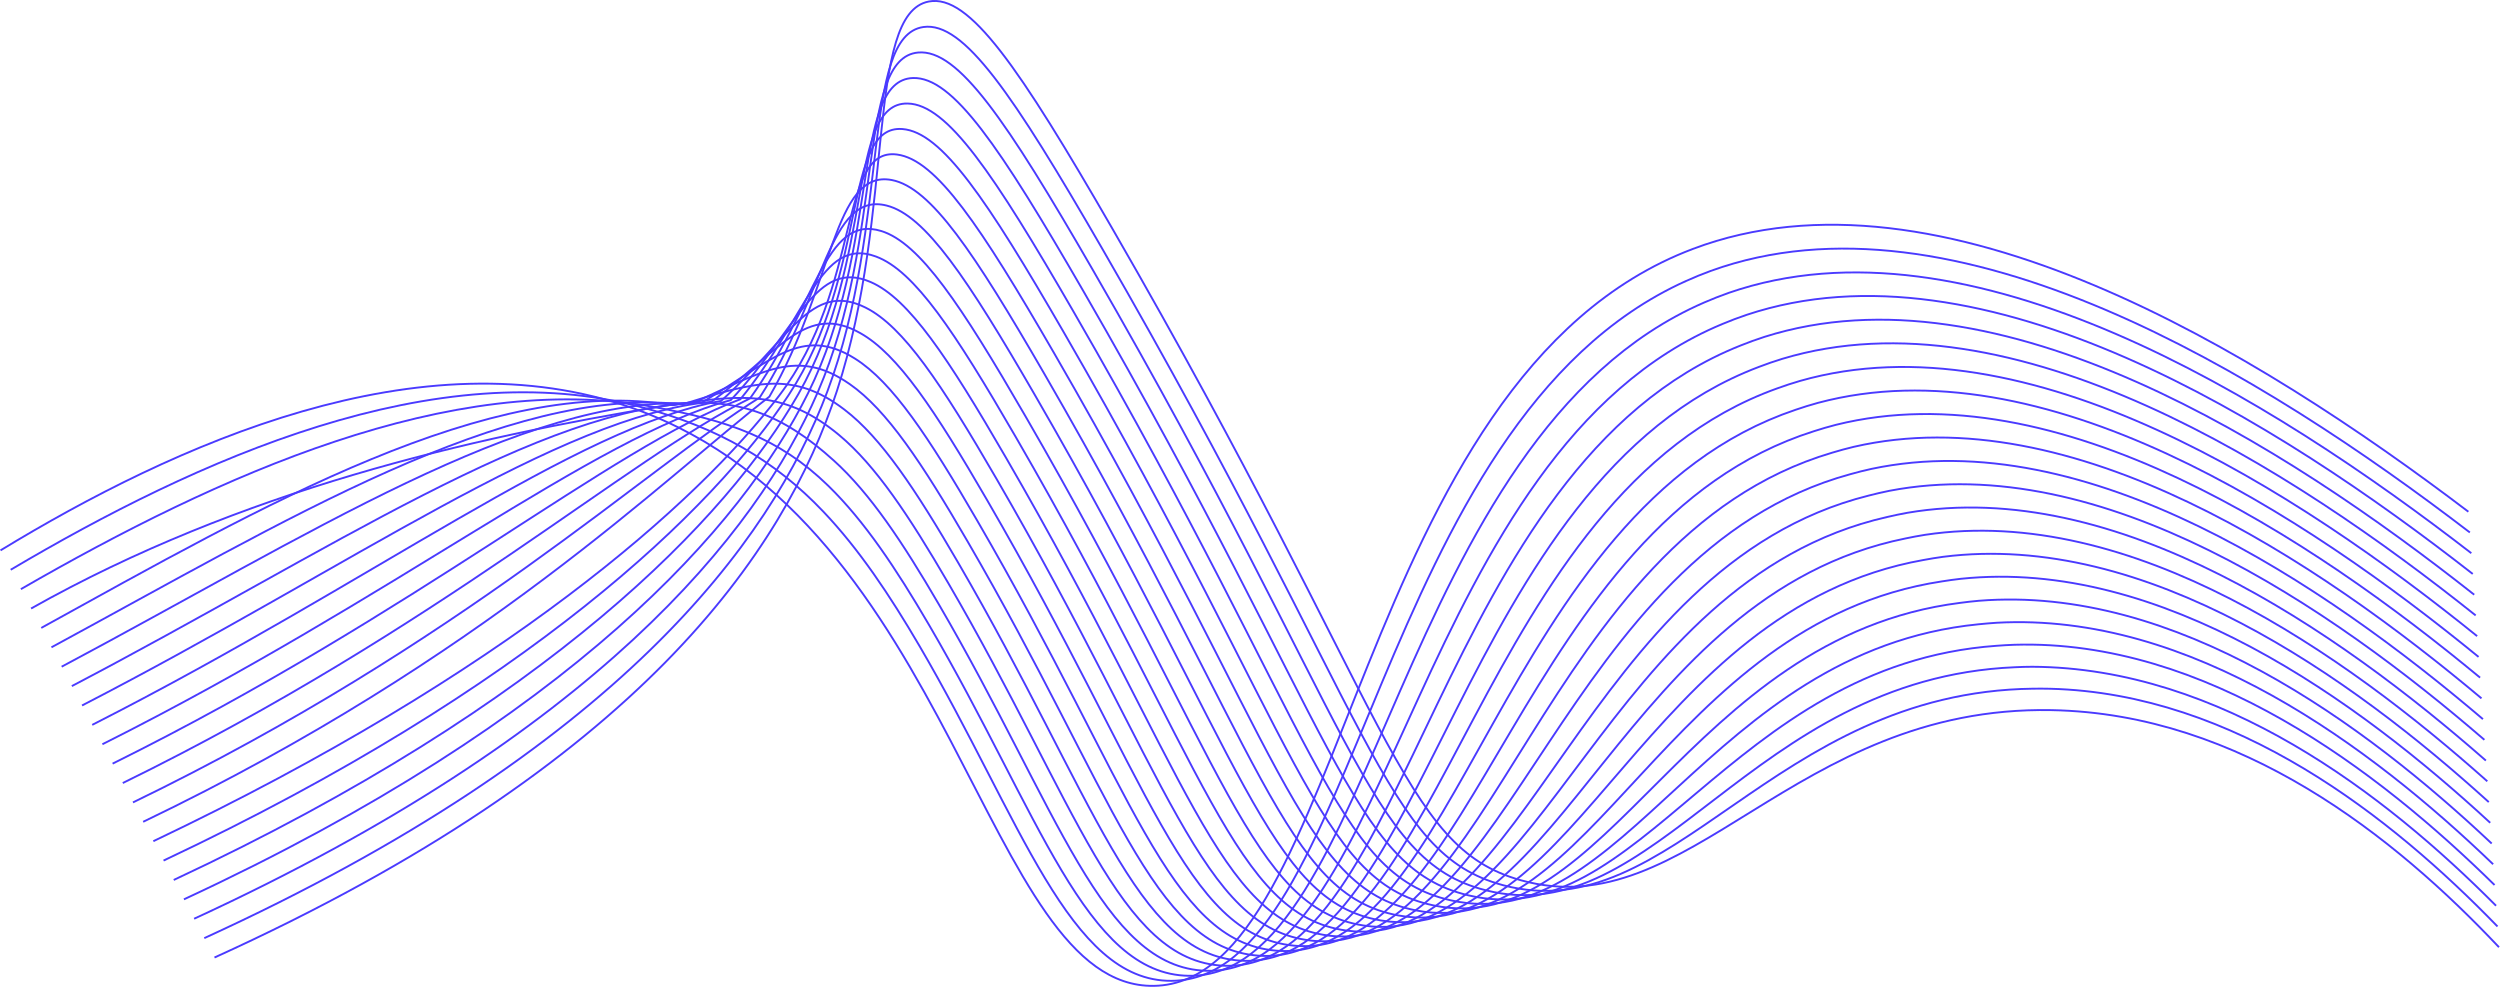
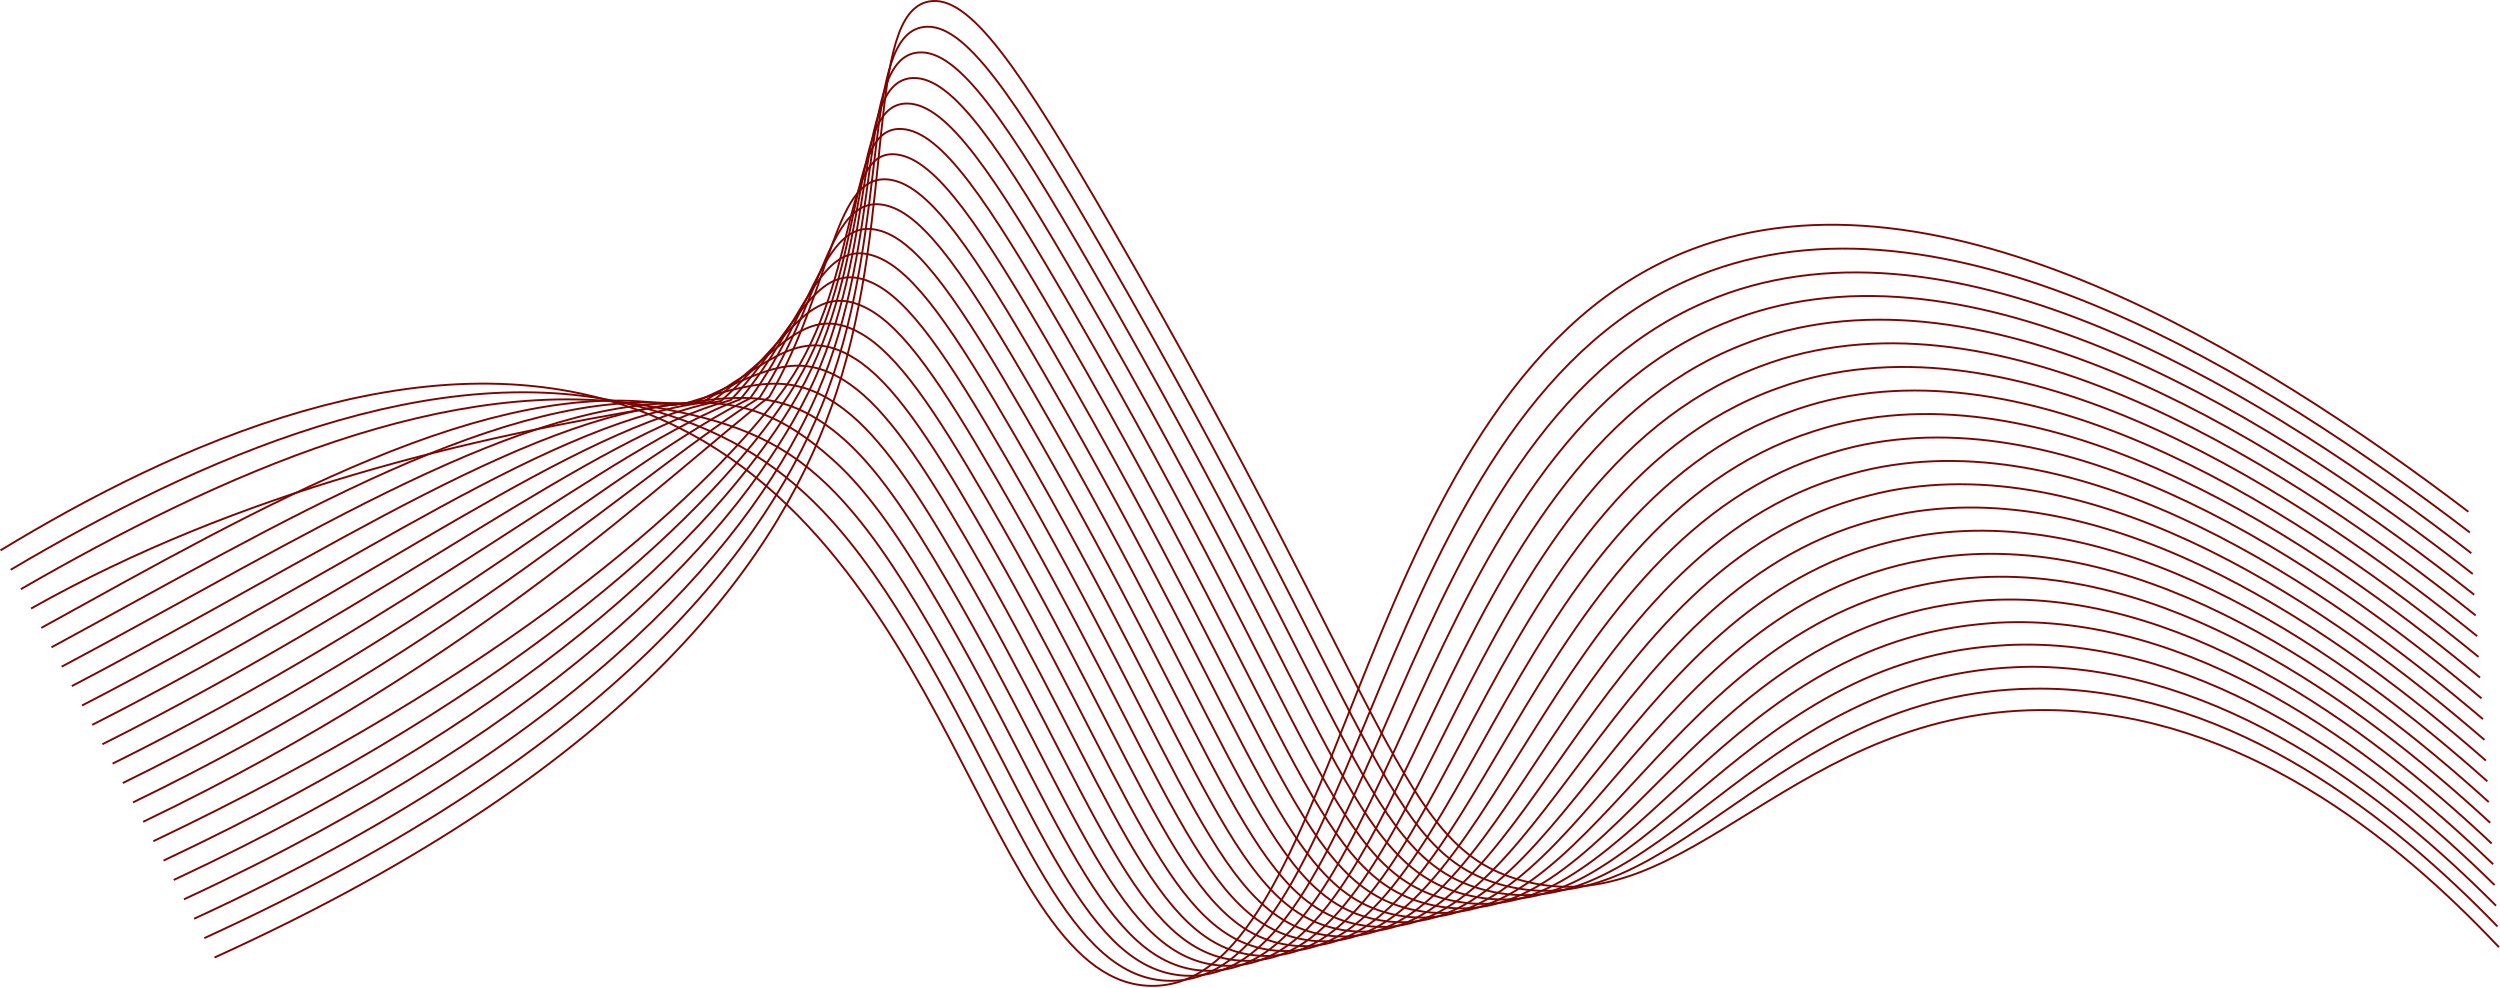
<svg xmlns="http://www.w3.org/2000/svg" width="6516" height="2573" viewBox="0 0 6516 2573" fill="none">
-   <path d="M559.057 2495.68C1666.67 1993.01 2044.64 1438.67 2181.62 1018.13C2334.48 548.793 2255.65 35.827 2420.66 3.972C2526.32 -16.434 2656.33 175.113 2898.73 595.008C3633.78 1868.28 3650.42 2206.42 3963.59 2294.18C4402.3 2417.21 4672.75 1838.42 5347.09 1850.89C5842.38 1860.08 6243.17 2182.34 6513.3 2468.8" stroke="#4A3AFF" stroke-width="5" stroke-miterlimit="10" />
-   <path d="M532.461 2445.15C1608.88 1953.3 2008.56 1414.47 2156.41 1020.34C2321.62 579.884 2243.59 93.416 2406.89 70.408C2511.88 55.605 2639.44 243.877 2873.58 649.382C3585.15 1881.53 3607.22 2223.87 3917.98 2307.3C4359.23 2424.1 4617.89 1803.44 5299.38 1794.99C5314.24 1794.81 5328.87 1794.81 5343.51 1795.17C5827.05 1807.65 6233.54 2130.06 6509.45 2414.76" stroke="#4A3AFF" stroke-width="5" stroke-miterlimit="10" />
-   <path d="M505.949 2394.61C1551.1 1913.64 1972.18 1391.23 2131.27 1022.57C2308.58 611.648 2231.66 151.065 2393.19 136.874C2497.53 127.69 2622.67 312.701 2848.49 703.801C3536.41 1894.75 3563.79 2242.41 3872.48 2320.42C4315.88 2432.47 4563.27 1768.16 5251.79 1739.07C5266.9 1738.43 5281.95 1737.79 5297.01 1737.86C5788.53 1740.37 6216.16 2069.45 6505.69 2360.71" stroke="#4A3AFF" stroke-width="5" stroke-miterlimit="10" />
-   <path d="M479.379 2344.08C1493.41 1873.84 1935.23 1369.11 2106.08 1024.81C2295 644.085 2219.75 208.761 2379.43 203.357C2483.18 199.836 2605.74 381.51 2823.36 758.205C3487.72 1908.1 3520.51 2260.33 3826.94 2333.54C4272.7 2440.02 4508.7 1732.61 5204.15 1683.15C5219.59 1682.05 5235.01 1680.99 5250.38 1680.53C5749.86 1665.75 6198.66 2008.81 6501.8 2306.63" stroke="#4A3AFF" stroke-width="5" stroke-miterlimit="10" />
-   <path d="M452.816 2293.55C1435.66 1834.18 1897.54 1348.17 2080.89 1027.04C2280.66 677.18 2207.92 266.517 2365.7 269.838C2468.87 271.997 2588.89 450.333 2798.25 812.624C3439.03 1921.39 3477.25 2278.21 3781.41 2346.64C4229.66 2447.49 4454.21 1696.81 5156.52 1627.17C5172.29 1625.64 5188.07 1624.11 5203.91 1623.16C5711.31 1594.96 6181.27 1948.15 6498.09 2252.57" stroke="#4A3AFF" stroke-width="5" stroke-miterlimit="10" />
-   <path d="M426.254 2243.02C1377.93 1794.5 1858.89 1328.5 2055.75 1029.29C2265.22 710.888 2196.08 324.319 2352 336.305C2454.62 344.204 2572.05 519.142 2773.15 867.044C3390.4 1934.67 3434.07 2296.03 3735.91 2359.76C4186.62 2454.9 4399.76 1660.76 5108.93 1571.3C5125.04 1569.26 5141.15 1567.19 5157.4 1565.88C5672.71 1524.39 6163.94 1887.56 6494.33 2198.57" stroke="#4A3AFF" stroke-width="5" stroke-miterlimit="10" />
-   <path d="M399.709 2192.49C1320.18 1754.78 1818.99 1310.08 2030.54 1031.53C2248.19 744.934 2184.34 382.199 2338.23 402.788C2440.34 416.442 2555.16 588.013 2748 921.449C3341.68 1947.95 3390.85 2313.81 3690.35 2372.86C4143.62 2462.25 4345.26 1624.49 5061.27 1515.38C5077.78 1512.87 5094.19 1510.3 5110.8 1508.57C5633.98 1453.89 6146.46 1826.97 6490.47 2144.52" stroke="#4A3AFF" stroke-width="5" stroke-miterlimit="10" />
-   <path d="M373.146 2141.96C1262.43 1715.07 1728.58 1247.98 2005.36 1033.76C2173 744.336 2172.59 440.154 2324.49 469.254C2426.09 488.726 2538.31 656.775 2722.89 975.944C3292.99 1961.31 3347.66 2331.59 3644.81 2386.06C4100.63 2469.59 4290.78 1588.09 5013.62 1459.53C5030.43 1456.55 5047.25 1453.49 5064.27 1451.31C5595.37 1383.58 6129.14 1766.38 6486.72 2090.54" stroke="#4A3AFF" stroke-width="5" stroke-miterlimit="10" />
-   <path d="M346.58 2091.43C1204.7 1675.36 1683.44 1220.72 1980.19 1036C2149.94 772.274 2160.83 498.187 2310.76 535.737C2411.86 561.056 2521.43 725.554 2697.76 1030.29C3244.22 1974.52 3304.5 2349.18 3599.29 2399.1C4057.67 2476.71 4236.28 1551.34 4965.99 1403.54C4983.13 1400.06 5000.3 1396.51 5017.73 1393.91C5556.73 1313.22 6111.65 1705.69 6482.92 2036.41" stroke="#4A3AFF" stroke-width="5" stroke-miterlimit="10" />
-   <path d="M320.018 2040.9C1146.95 1635.65 1638.29 1193.48 1954.99 1038.23C2126.86 800.194 2149.08 556.278 2297.02 602.202C2397.61 633.415 2504.58 794.377 2672.63 1084.69C3195.62 1987.85 3261.36 2366.77 3553.76 2412.19C4014.74 2483.81 4181.74 1514.47 4918.36 1347.59C4935.83 1343.64 4953.36 1339.61 4971.19 1336.57C5518.1 1243 6094.24 1645.03 6479.13 1982.34" stroke="#4A3AFF" stroke-width="5" stroke-miterlimit="10" />
-   <path d="M293.467 1990.37C1089.23 1595.94 1593.15 1166.24 1929.81 1040.48C2103.79 828.147 2137.3 614.465 2283.27 668.685C2383.35 705.853 2487.72 863.218 2647.52 1139.07C3146.93 2001.05 3218.24 2384.28 3508.23 2425.28C3971.81 2490.81 4127.15 1477.43 4870.73 1291.64C4888.54 1287.18 4906.42 1282.71 4924.63 1279.21C5479.5 1172.86 6076.82 1584.39 6475.32 1928.26" stroke="#4A3AFF" stroke-width="5" stroke-miterlimit="10" />
-   <path d="M266.9 1939.82C1031.44 1556.25 1548.04 1138.99 1904.65 1042.78C2080.74 856.145 2125.51 672.742 2269.51 735.229C2369.05 778.397 2470.84 932.088 2622.37 1193.59C3098.22 2014.44 3175.09 2401.87 3462.71 2438.49C3928.94 2497.87 4072.52 1440.42 4823.09 1235.83C4841.26 1230.88 4859.42 1225.94 4878.09 1222.05C5440.92 1102.98 6059.4 1523.9 6471.53 1874.36" stroke="#4A3AFF" stroke-width="5" stroke-miterlimit="10" />
-   <path d="M240.338 1889.29C973.709 1516.54 1502.84 1111.74 1879.46 1044.95C2057.66 884.02 2113.65 730.972 2255.79 801.633C2354.75 850.833 2453.99 1000.85 2597.26 1247.95C3049.62 2027.67 3132 2419.25 3417.16 2451.54C3886.03 2504.65 4017.79 1403.03 4775.47 1179.84C4793.94 1174.4 4812.53 1169.01 4831.6 1164.61C5402.42 1032.97 6042.03 1463.12 6467.78 1820.22" stroke="#4A3AFF" stroke-width="5" stroke-miterlimit="10" />
-   <path d="M213.826 1838.76C915.961 1476.83 1457.69 1084.51 1854.28 1047.22C2034.58 911.988 2101.74 789.296 2242.06 868.116C2340.42 923.377 2437.14 1069.66 2572.15 1302.35C3000.89 2040.96 3088.9 2436.67 3371.63 2464.66C3843.17 2511.41 3963.02 1365.56 4727.82 1123.93C4746.64 1117.97 4765.6 1112.12 4785.01 1107.29C5363.84 963.025 6024.57 1402.54 6464.03 1766.17" stroke="#4A3AFF" stroke-width="5" stroke-miterlimit="10" />
-   <path d="M187.23 1788.23C858.212 1437.12 1412.55 1057.26 1829.11 1049.44C2011.52 939.91 2089.81 847.634 2228.32 934.629C2326.04 995.967 2420.28 1138.5 2546.96 1356.8C2952.14 2054.28 3045.73 2453.98 3326.03 2477.8C3800.23 2518.1 3908.11 1328.18 4680.13 1068.02C4699.28 1061.58 4718.59 1055.29 4738.39 1049.99C5325.29 893.205 6007.08 1341.96 6460.09 1712.15" stroke="#4A3AFF" stroke-width="5" stroke-miterlimit="10" />
-   <path d="M160.668 1737.69C800.463 1397.41 1367.4 1030.01 1803.91 1051.67C1988.46 967.846 2077.81 906.002 2214.59 1001.06C2311.63 1068.51 2403.41 1207.29 2521.92 1411.19C2903.52 2067.52 3002.69 2471.21 3280.58 2490.89C3757.44 2524.64 3853.26 1290.5 4632.56 1012.15C4652.05 1005.2 4671.72 998.461 4692 992.721C5286.89 823.385 5989.73 1281.29 6456.36 1658" stroke="#4A3AFF" stroke-width="5" stroke-miterlimit="10" />
-   <path d="M134.102 1687.16C742.727 1357.72 1322.25 1002.82 1778.73 1053.91C1965.29 995.737 2065.75 964.402 2200.85 1067.55C2297.17 1141.1 2386.55 1276.1 2496.79 1465.55C2854.83 2080.74 2959.58 2488.38 3235.04 2503.93C3714.56 2531.02 3798.27 1252.76 4584.93 956.089C4604.74 948.619 4624.79 941.455 4645.37 935.255C5248.45 753.643 5972.36 1220.67 6452.56 1604.01" stroke="#4A3AFF" stroke-width="5" stroke-miterlimit="10" />
-   <path d="M107.539 1636.57C684.978 1317.95 1277.09 975.47 1753.54 1056.1C1942.3 1023.66 2053.65 1022.72 2187.08 1133.95C2282.67 1213.55 2369.68 1344.85 2471.64 1519.95C2806.13 2094 2916.46 2505.54 3189.5 2517.05C3671.69 2537.44 3743.21 1215.05 4537.3 900.262C4557.43 892.271 4577.85 884.679 4598.82 878.02C5210.07 683.962 5954.9 1160.07 6448.76 1550.03" stroke="#4A3AFF" stroke-width="5" stroke-miterlimit="10" />
-   <path d="M80.99 1586.05C627.226 1278.37 1225.68 1140.49 1728.38 1058.39C1916.49 1027.67 2041.53 1081.19 2173.36 1200.49C2268.18 1286.22 2352.84 1413.73 2446.55 1574.43C2757.45 2107.38 2873.35 2522.71 3143.98 2530.23C3628.8 2543.68 3688.08 1177.21 4489.67 844.296C4510.11 835.815 4530.95 827.779 4552.28 820.661C5171.7 614.265 5937.43 1099.42 6444.98 1495.91" stroke="#4A3AFF" stroke-width="5" stroke-miterlimit="10" />
-   <path d="M54.428 1535.54C569.526 1238.57 1175.43 964.126 1703.2 1060.6C1893.59 1095.41 2029.35 1139.54 2159.63 1266.95C2253.63 1358.79 2335.97 1482.51 2421.42 1628.82C2708.79 2120.63 2830.21 2539.73 3098.44 2543.3C3585.87 2549.79 3632.88 1139.29 4442.03 788.346C4462.81 779.345 4484.01 770.926 4505.74 763.318C5133.83 545.778 5920.06 1038.78 6441.24 1441.85" stroke="#4A3AFF" stroke-width="5" stroke-miterlimit="10" />
-   <path d="M27.861 1485.02C511.74 1198.87 1134.35 915.201 1678.03 1062.85C1870.87 1115.23 2017.13 1197.94 2145.89 1333.43C2239.05 1431.4 2319.11 1551.35 2396.29 1683.24C2660.1 2133.94 2787.07 2557.83 3052.91 2556.43C3542.93 2553.86 3577.02 1100.29 4394.39 732.441C4415.47 722.889 4437.07 714.077 4459.18 706.004C5095.32 475.606 5902.64 978.147 6437.39 1387.79" stroke="#4A3AFF" stroke-width="5" stroke-miterlimit="10" />
-   <path d="M1.299 1434.51C453.991 1159.19 1096.49 866.584 1652.83 1065.11C2491.52 1364.44 2564.08 2576.59 3007.39 2569.55C3512.75 2561.53 3523.09 984.592 4412.64 648.692C5056.81 405.45 5885.29 917.528 6433.59 1333.76" stroke="#4A3AFF" stroke-width="5" stroke-miterlimit="10" />
+   <path d="M559.057 2495.68C1666.67 1993.01 2044.64 1438.67 2181.62 1018.13C2334.48 548.793 2255.65 35.827 2420.66 3.972C2526.32 -16.434 2656.33 175.113 2898.73 595.008C3633.78 1868.28 3650.42 2206.42 3963.59 2294.18C4402.3 2417.21 4672.75 1838.42 5347.09 1850.89C5842.38 1860.08 6243.17 2182.34 6513.3 2468.8" stroke="#7d0400" stroke-width="5" stroke-miterlimit="10" />
+   <path d="M532.461 2445.15C1608.88 1953.3 2008.56 1414.47 2156.41 1020.34C2321.62 579.884 2243.59 93.416 2406.89 70.408C2511.88 55.605 2639.44 243.877 2873.58 649.382C3585.15 1881.53 3607.22 2223.87 3917.98 2307.3C4359.23 2424.1 4617.89 1803.44 5299.38 1794.99C5314.24 1794.81 5328.87 1794.81 5343.51 1795.17C5827.05 1807.65 6233.54 2130.06 6509.45 2414.76" stroke="#7d0400" stroke-width="5" stroke-miterlimit="10" />
+   <path d="M505.949 2394.61C1551.1 1913.64 1972.18 1391.23 2131.27 1022.57C2308.58 611.648 2231.66 151.065 2393.19 136.874C2497.53 127.69 2622.67 312.701 2848.49 703.801C3536.41 1894.75 3563.79 2242.41 3872.48 2320.42C4315.88 2432.47 4563.27 1768.16 5251.79 1739.07C5266.9 1738.43 5281.95 1737.79 5297.01 1737.86C5788.53 1740.37 6216.16 2069.45 6505.69 2360.71" stroke="#7d0400" stroke-width="5" stroke-miterlimit="10" />
+   <path d="M479.379 2344.08C1493.41 1873.84 1935.23 1369.11 2106.08 1024.81C2295 644.085 2219.75 208.761 2379.43 203.357C2483.18 199.836 2605.74 381.51 2823.36 758.205C3487.72 1908.1 3520.51 2260.33 3826.94 2333.54C4272.7 2440.02 4508.7 1732.61 5204.15 1683.15C5219.59 1682.05 5235.01 1680.99 5250.38 1680.53C5749.86 1665.75 6198.66 2008.81 6501.8 2306.63" stroke="#7d0400" stroke-width="5" stroke-miterlimit="10" />
+   <path d="M452.816 2293.55C1435.66 1834.18 1897.54 1348.17 2080.89 1027.04C2280.66 677.18 2207.92 266.517 2365.7 269.838C2468.87 271.997 2588.89 450.333 2798.25 812.624C3439.03 1921.39 3477.25 2278.21 3781.41 2346.64C4229.66 2447.49 4454.21 1696.81 5156.52 1627.17C5172.29 1625.64 5188.07 1624.11 5203.91 1623.16C5711.31 1594.96 6181.27 1948.15 6498.09 2252.57" stroke="#7d0400" stroke-width="5" stroke-miterlimit="10" />
+   <path d="M426.254 2243.02C1377.93 1794.5 1858.89 1328.5 2055.75 1029.29C2265.22 710.888 2196.08 324.319 2352 336.305C2454.62 344.204 2572.05 519.142 2773.15 867.044C3390.4 1934.67 3434.07 2296.03 3735.91 2359.76C4186.62 2454.9 4399.76 1660.76 5108.93 1571.3C5125.04 1569.26 5141.15 1567.19 5157.4 1565.88C5672.71 1524.39 6163.94 1887.56 6494.33 2198.57" stroke="#7d0400" stroke-width="5" stroke-miterlimit="10" />
+   <path d="M399.709 2192.49C1320.18 1754.78 1818.99 1310.08 2030.54 1031.53C2248.19 744.934 2184.34 382.199 2338.23 402.788C2440.34 416.442 2555.16 588.013 2748 921.449C3341.68 1947.95 3390.85 2313.81 3690.35 2372.86C4143.62 2462.25 4345.26 1624.49 5061.27 1515.38C5077.78 1512.87 5094.19 1510.3 5110.8 1508.57C5633.98 1453.89 6146.46 1826.97 6490.47 2144.52" stroke="#7d0400" stroke-width="5" stroke-miterlimit="10" />
+   <path d="M373.146 2141.96C1262.43 1715.07 1728.58 1247.98 2005.36 1033.76C2173 744.336 2172.59 440.154 2324.49 469.254C2426.09 488.726 2538.31 656.775 2722.89 975.944C3292.99 1961.31 3347.66 2331.59 3644.81 2386.06C4100.63 2469.59 4290.78 1588.09 5013.62 1459.53C5030.43 1456.55 5047.25 1453.49 5064.27 1451.31C5595.37 1383.58 6129.14 1766.38 6486.72 2090.54" stroke="#7d0400" stroke-width="5" stroke-miterlimit="10" />
+   <path d="M346.58 2091.43C1204.7 1675.36 1683.44 1220.72 1980.19 1036C2149.94 772.274 2160.83 498.187 2310.76 535.737C2411.86 561.056 2521.43 725.554 2697.76 1030.29C3244.22 1974.52 3304.5 2349.18 3599.29 2399.1C4057.67 2476.71 4236.28 1551.34 4965.99 1403.54C4983.13 1400.06 5000.3 1396.51 5017.73 1393.91C5556.73 1313.22 6111.65 1705.69 6482.92 2036.41" stroke="#7d0400" stroke-width="5" stroke-miterlimit="10" />
+   <path d="M320.018 2040.9C1146.95 1635.65 1638.29 1193.48 1954.99 1038.23C2126.86 800.194 2149.08 556.278 2297.02 602.202C2397.61 633.415 2504.58 794.377 2672.63 1084.69C3195.62 1987.85 3261.36 2366.77 3553.76 2412.19C4014.74 2483.81 4181.74 1514.47 4918.36 1347.59C4935.83 1343.64 4953.36 1339.61 4971.19 1336.57C5518.1 1243 6094.24 1645.03 6479.13 1982.34" stroke="#7d0400" stroke-width="5" stroke-miterlimit="10" />
+   <path d="M293.467 1990.37C1089.23 1595.94 1593.15 1166.24 1929.81 1040.48C2103.79 828.147 2137.3 614.465 2283.27 668.685C2383.35 705.853 2487.72 863.218 2647.52 1139.07C3146.93 2001.05 3218.24 2384.28 3508.23 2425.28C3971.81 2490.81 4127.15 1477.43 4870.73 1291.64C4888.54 1287.18 4906.42 1282.71 4924.63 1279.21C5479.5 1172.86 6076.82 1584.39 6475.32 1928.26" stroke="#7d0400" stroke-width="5" stroke-miterlimit="10" />
+   <path d="M266.9 1939.82C1031.44 1556.25 1548.04 1138.99 1904.65 1042.78C2080.74 856.145 2125.51 672.742 2269.51 735.229C2369.05 778.397 2470.84 932.088 2622.37 1193.59C3098.22 2014.44 3175.09 2401.87 3462.71 2438.49C3928.94 2497.87 4072.52 1440.42 4823.09 1235.83C4841.26 1230.88 4859.42 1225.94 4878.09 1222.05C5440.92 1102.98 6059.4 1523.9 6471.53 1874.36" stroke="#7d0400" stroke-width="5" stroke-miterlimit="10" />
+   <path d="M240.338 1889.29C973.709 1516.54 1502.84 1111.74 1879.46 1044.95C2057.66 884.02 2113.65 730.972 2255.79 801.633C2354.75 850.833 2453.99 1000.85 2597.26 1247.95C3049.62 2027.67 3132 2419.25 3417.16 2451.54C3886.03 2504.65 4017.79 1403.03 4775.47 1179.84C4793.94 1174.4 4812.53 1169.01 4831.6 1164.61C5402.42 1032.97 6042.03 1463.12 6467.78 1820.22" stroke="#7d0400" stroke-width="5" stroke-miterlimit="10" />
+   <path d="M213.826 1838.76C915.961 1476.83 1457.69 1084.51 1854.28 1047.22C2034.58 911.988 2101.74 789.296 2242.06 868.116C2340.42 923.377 2437.14 1069.66 2572.15 1302.35C3000.89 2040.96 3088.9 2436.67 3371.63 2464.66C3843.17 2511.41 3963.02 1365.56 4727.82 1123.93C4746.64 1117.97 4765.6 1112.12 4785.01 1107.29C5363.84 963.025 6024.57 1402.54 6464.03 1766.17" stroke="#7d0400" stroke-width="5" stroke-miterlimit="10" />
+   <path d="M187.23 1788.23C858.212 1437.12 1412.55 1057.26 1829.11 1049.44C2011.52 939.91 2089.81 847.634 2228.32 934.629C2326.04 995.967 2420.28 1138.5 2546.96 1356.8C2952.14 2054.28 3045.73 2453.98 3326.03 2477.8C3800.23 2518.1 3908.11 1328.18 4680.13 1068.02C4699.28 1061.58 4718.59 1055.29 4738.39 1049.99C5325.29 893.205 6007.08 1341.96 6460.09 1712.15" stroke="#7d0400" stroke-width="5" stroke-miterlimit="10" />
+   <path d="M160.668 1737.69C800.463 1397.41 1367.4 1030.01 1803.91 1051.67C1988.46 967.846 2077.81 906.002 2214.59 1001.06C2311.63 1068.51 2403.41 1207.29 2521.92 1411.19C2903.52 2067.52 3002.69 2471.21 3280.58 2490.89C3757.44 2524.64 3853.26 1290.5 4632.56 1012.15C4652.05 1005.2 4671.72 998.461 4692 992.721C5286.89 823.385 5989.73 1281.29 6456.36 1658" stroke="#7d0400" stroke-width="5" stroke-miterlimit="10" />
+   <path d="M134.102 1687.16C742.727 1357.72 1322.25 1002.82 1778.73 1053.91C1965.29 995.737 2065.75 964.402 2200.85 1067.55C2297.17 1141.1 2386.55 1276.1 2496.79 1465.55C2854.83 2080.74 2959.58 2488.38 3235.04 2503.93C3714.56 2531.02 3798.27 1252.76 4584.93 956.089C4604.74 948.619 4624.79 941.455 4645.37 935.255C5248.45 753.643 5972.36 1220.67 6452.56 1604.01" stroke="#7d0400" stroke-width="5" stroke-miterlimit="10" />
+   <path d="M107.539 1636.57C684.978 1317.95 1277.09 975.47 1753.54 1056.1C1942.3 1023.66 2053.65 1022.72 2187.08 1133.95C2282.67 1213.55 2369.68 1344.85 2471.64 1519.95C2806.13 2094 2916.46 2505.54 3189.5 2517.05C3671.69 2537.44 3743.21 1215.05 4537.3 900.262C4557.43 892.271 4577.85 884.679 4598.82 878.02C5210.07 683.962 5954.9 1160.07 6448.76 1550.03" stroke="#7d0400" stroke-width="5" stroke-miterlimit="10" />
+   <path d="M80.99 1586.05C627.226 1278.37 1225.68 1140.49 1728.38 1058.39C1916.49 1027.67 2041.53 1081.19 2173.36 1200.49C2268.18 1286.22 2352.84 1413.73 2446.55 1574.43C2757.45 2107.38 2873.35 2522.71 3143.98 2530.23C3628.8 2543.68 3688.08 1177.21 4489.67 844.296C4510.11 835.815 4530.95 827.779 4552.28 820.661C5171.7 614.265 5937.43 1099.42 6444.98 1495.91" stroke="#7d0400" stroke-width="5" stroke-miterlimit="10" />
+   <path d="M54.428 1535.54C569.526 1238.57 1175.43 964.126 1703.2 1060.6C1893.59 1095.41 2029.35 1139.54 2159.63 1266.95C2253.63 1358.79 2335.97 1482.51 2421.42 1628.82C2708.79 2120.63 2830.21 2539.73 3098.44 2543.3C3585.87 2549.79 3632.88 1139.29 4442.03 788.346C4462.81 779.345 4484.01 770.926 4505.74 763.318C5133.83 545.778 5920.06 1038.78 6441.24 1441.85" stroke="#7d0400" stroke-width="5" stroke-miterlimit="10" />
+   <path d="M27.861 1485.02C511.74 1198.87 1134.35 915.201 1678.03 1062.85C1870.87 1115.23 2017.13 1197.94 2145.89 1333.43C2239.05 1431.4 2319.11 1551.35 2396.29 1683.24C2660.1 2133.94 2787.07 2557.83 3052.91 2556.43C3542.93 2553.86 3577.02 1100.29 4394.39 732.441C4415.47 722.889 4437.07 714.077 4459.18 706.004C5095.32 475.606 5902.64 978.147 6437.39 1387.79" stroke="#7d0400" stroke-width="5" stroke-miterlimit="10" />
+   <path d="M1.299 1434.51C453.991 1159.19 1096.49 866.584 1652.83 1065.11C2491.52 1364.44 2564.08 2576.59 3007.39 2569.55C3512.75 2561.53 3523.09 984.592 4412.64 648.692C5056.81 405.45 5885.29 917.528 6433.59 1333.76" stroke="#7d0400" stroke-width="5" stroke-miterlimit="10" />
</svg>
